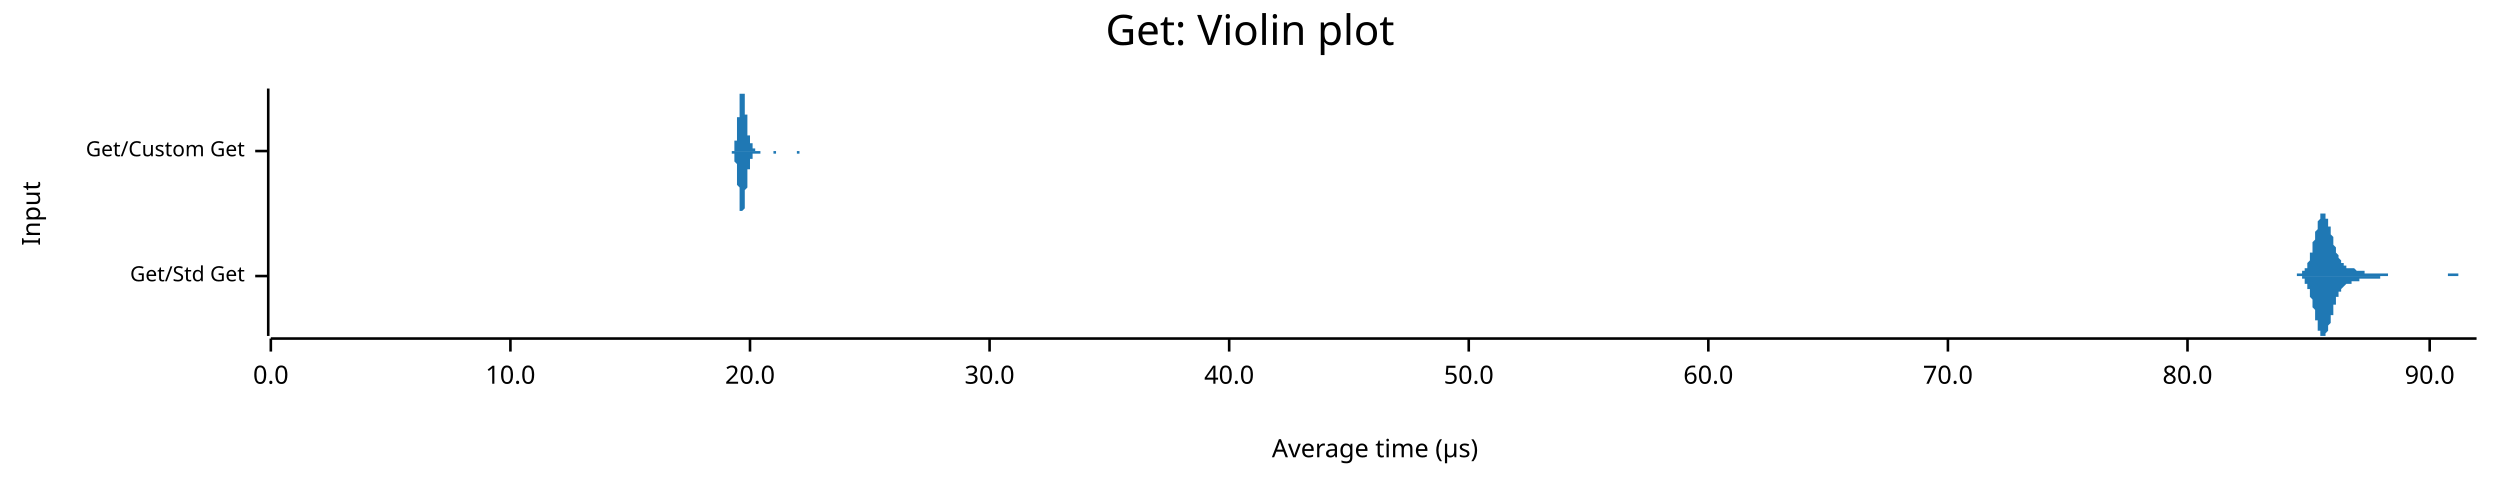
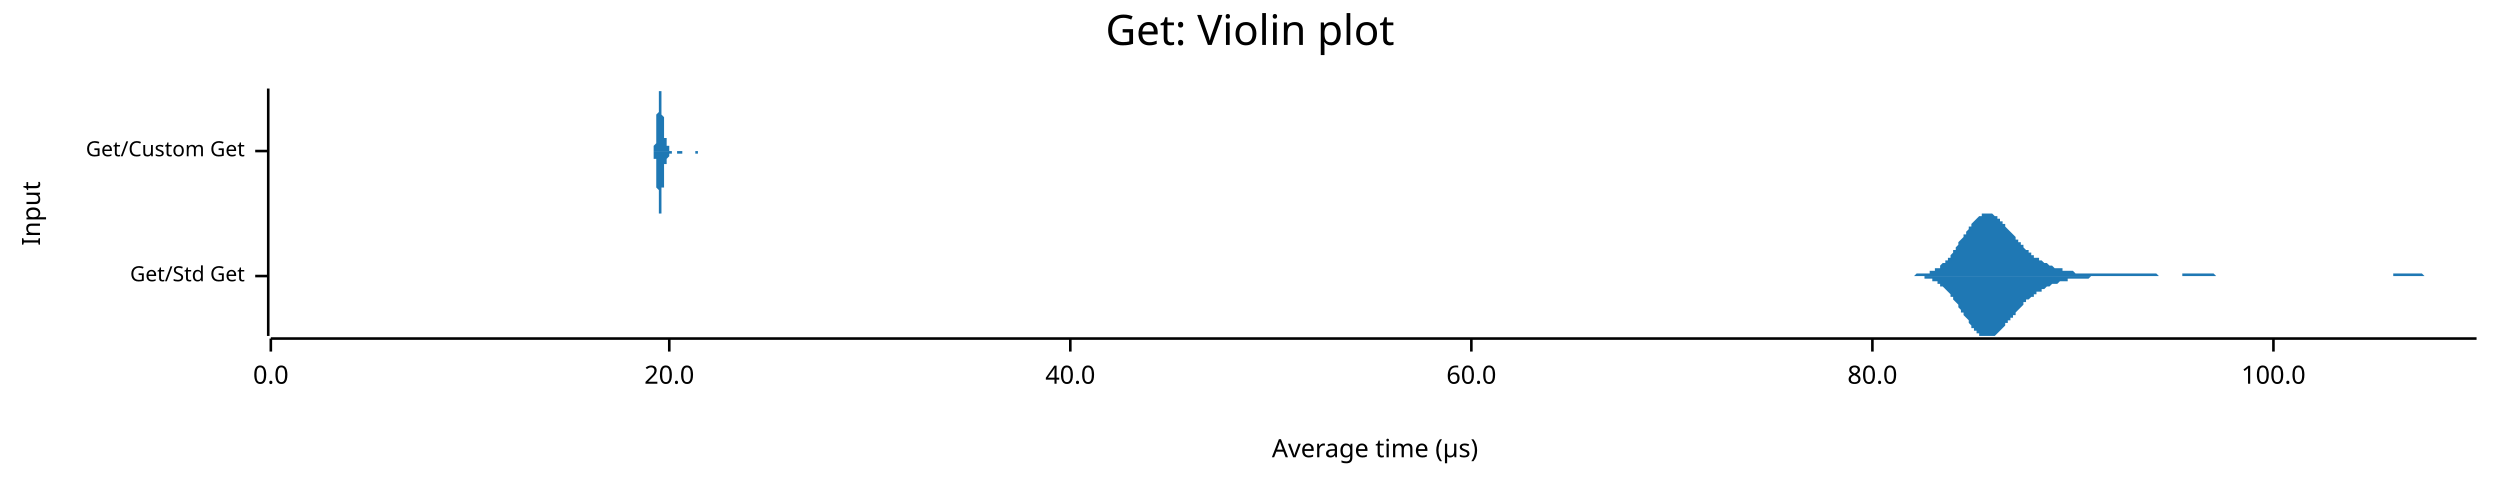
<svg xmlns="http://www.w3.org/2000/svg" width="960" height="186" viewBox="0 0 960 186">
  <text x="480" y="5" dy="0.76em" text-anchor="middle" font-family="sans-serif" font-size="16.129" opacity="1" fill="#000000">
Get: Violin plot
</text>
  <text x="8" y="82" dy="0.76em" text-anchor="middle" font-family="sans-serif" font-size="9.677" opacity="1" fill="#000000" transform="rotate(270, 8, 82)">
Input
</text>
  <text x="528" y="178" dy="-0.5ex" text-anchor="middle" font-family="sans-serif" font-size="9.677" opacity="1" fill="#000000">
Average time (µs)
</text>
  <polyline fill="none" opacity="1" stroke="#000000" stroke-width="1" points="103,34 103,129 " />
  <text x="94" y="106" dy="0.5ex" text-anchor="end" font-family="sans-serif" font-size="8.065" opacity="1" fill="#000000">
Get/Std Get
</text>
  <polyline fill="none" opacity="1" stroke="#000000" stroke-width="1" points="98,106 103,106 " />
  <text x="94" y="58" dy="0.5ex" text-anchor="end" font-family="sans-serif" font-size="8.065" opacity="1" fill="#000000">
Get/Custom Get
</text>
  <polyline fill="none" opacity="1" stroke="#000000" stroke-width="1" points="98,58 103,58 " />
  <polyline fill="none" opacity="1" stroke="#000000" stroke-width="1" points="104,130 951,130 " />
  <text x="104" y="140" dy="0.76em" text-anchor="middle" font-family="sans-serif" font-size="9.677" opacity="1" fill="#000000">
0.0
</text>
  <polyline fill="none" opacity="1" stroke="#000000" stroke-width="1" points="104,130 104,135 " />
-   <text x="196" y="140" dy="0.76em" text-anchor="middle" font-family="sans-serif" font-size="9.677" opacity="1" fill="#000000">
- 10.0
- </text>
-   <polyline fill="none" opacity="1" stroke="#000000" stroke-width="1" points="196,130 196,135 " />
-   <text x="288" y="140" dy="0.76em" text-anchor="middle" font-family="sans-serif" font-size="9.677" opacity="1" fill="#000000">
+   <text x="257" y="140" dy="0.76em" text-anchor="middle" font-family="sans-serif" font-size="9.677" opacity="1" fill="#000000">
20.0
</text>
-   <polyline fill="none" opacity="1" stroke="#000000" stroke-width="1" points="288,130 288,135 " />
-   <text x="380" y="140" dy="0.76em" text-anchor="middle" font-family="sans-serif" font-size="9.677" opacity="1" fill="#000000">
- 30.0
- </text>
-   <polyline fill="none" opacity="1" stroke="#000000" stroke-width="1" points="380,130 380,135 " />
-   <text x="472" y="140" dy="0.76em" text-anchor="middle" font-family="sans-serif" font-size="9.677" opacity="1" fill="#000000">
+   <polyline fill="none" opacity="1" stroke="#000000" stroke-width="1" points="257,130 257,135 " />
+   <text x="411" y="140" dy="0.76em" text-anchor="middle" font-family="sans-serif" font-size="9.677" opacity="1" fill="#000000">
40.0
</text>
-   <polyline fill="none" opacity="1" stroke="#000000" stroke-width="1" points="472,130 472,135 " />
-   <text x="564" y="140" dy="0.76em" text-anchor="middle" font-family="sans-serif" font-size="9.677" opacity="1" fill="#000000">
- 50.0
- </text>
-   <polyline fill="none" opacity="1" stroke="#000000" stroke-width="1" points="564,130 564,135 " />
-   <text x="656" y="140" dy="0.76em" text-anchor="middle" font-family="sans-serif" font-size="9.677" opacity="1" fill="#000000">
+   <polyline fill="none" opacity="1" stroke="#000000" stroke-width="1" points="411,130 411,135 " />
+   <text x="565" y="140" dy="0.76em" text-anchor="middle" font-family="sans-serif" font-size="9.677" opacity="1" fill="#000000">
60.0
</text>
-   <polyline fill="none" opacity="1" stroke="#000000" stroke-width="1" points="656,130 656,135 " />
-   <text x="748" y="140" dy="0.76em" text-anchor="middle" font-family="sans-serif" font-size="9.677" opacity="1" fill="#000000">
- 70.0
- </text>
-   <polyline fill="none" opacity="1" stroke="#000000" stroke-width="1" points="748,130 748,135 " />
-   <text x="840" y="140" dy="0.76em" text-anchor="middle" font-family="sans-serif" font-size="9.677" opacity="1" fill="#000000">
+   <polyline fill="none" opacity="1" stroke="#000000" stroke-width="1" points="565,130 565,135 " />
+   <text x="719" y="140" dy="0.76em" text-anchor="middle" font-family="sans-serif" font-size="9.677" opacity="1" fill="#000000">
80.0
</text>
-   <polyline fill="none" opacity="1" stroke="#000000" stroke-width="1" points="840,130 840,135 " />
-   <text x="933" y="140" dy="0.76em" text-anchor="middle" font-family="sans-serif" font-size="9.677" opacity="1" fill="#000000">
- 90.0
+   <polyline fill="none" opacity="1" stroke="#000000" stroke-width="1" points="719,130 719,135 " />
+   <text x="873" y="140" dy="0.76em" text-anchor="middle" font-family="sans-serif" font-size="9.677" opacity="1" fill="#000000">
+ 100.0
</text>
-   <polyline fill="none" opacity="1" stroke="#000000" stroke-width="1" points="933,130 933,135 " />
-   <polygon opacity="1" fill="#1F78B4" points="880,106 880,106 880,106 880,106 880,106 880,106 881,106 881,106 881,106 881,106 881,106 881,106 881,106 882,106 882,106 882,106 882,106 882,106 882,106 882,105 883,105 883,105 883,105 883,105 883,105 883,105 883,105 884,105 884,105 884,105 884,105 884,105 884,104 884,104 885,104 885,104 885,104 885,104 885,103 885,103 885,103 886,103 886,102 886,102 886,102 886,101 886,101 886,101 887,100 887,100 887,99 887,99 887,98 887,98 887,97 888,97 888,96 888,96 888,95 888,94 888,94 888,93 889,92 889,92 889,91 889,91 889,90 889,89 889,89 890,88 890,87 890,87 890,86 890,86 890,85 890,85 891,84 891,84 891,84 891,83 891,83 891,83 891,82 892,82 892,82 892,82 892,82 892,82 892,82 892,82 893,82 893,82 893,83 893,83 893,83 893,83 893,84 894,84 894,84 894,85 894,85 894,86 894,86 894,87 895,87 895,88 895,88 895,89 895,89 895,90 895,90 896,91 896,91 896,92 896,92 896,93 896,93 896,94 896,94 897,95 897,95 897,96 897,96 897,97 897,97 897,97 898,98 898,98 898,98 898,99 898,99 898,99 898,99 899,100 899,100 899,100 899,100 899,101 899,101 899,101 900,101 900,101 900,101 900,102 900,102 900,102 900,102 901,102 901,102 901,102 901,102 901,102 901,103 901,103 902,103 902,103 902,103 902,103 902,103 902,103 902,103 903,103 903,103 903,103 903,103 903,103 903,103 903,103 904,103 904,103 904,103 904,103 904,103 904,103 904,103 905,104 905,104 905,104 905,104 905,104 905,104 905,104 906,104 906,104 906,104 906,104 906,104 906,104 906,104 907,104 907,104 907,104 907,104 907,104 907,104 907,104 908,104 908,104 908,104 908,104 908,104 908,104 908,105 909,105 909,105 909,105 909,105 909,105 909,105 909,105 910,105 910,105 910,105 910,105 910,105 910,105 910,105 911,105 911,105 911,105 911,105 911,105 911,105 911,105 912,105 912,105 912,105 912,105 912,105 912,105 912,105 913,105 913,105 913,105 913,105 913,105 913,105 913,105 914,105 914,105 914,105 914,105 914,105 914,105 914,105 915,105 915,105 915,105 915,105 915,105 915,105 915,105 915,105 916,105 916,105 916,105 916,105 916,105 916,105 916,105 917,105 917,105 917,105 917,105 917,105 917,106 917,106 918,106 918,106 918,106 918,106 918,106 918,106 918,106 919,106 919,106 919,106 919,106 919,106 919,106 919,106 920,106 920,106 920,106 920,106 920,106 920,106 920,106 921,106 921,106 921,106 921,106 921,106 921,106 921,106 922,106 922,106 922,106 922,106 922,106 922,106 922,106 923,106 923,106 923,106 923,106 923,106 923,106 923,106 924,106 924,106 924,106 924,106 924,106 924,106 924,106 925,106 925,106 925,106 925,106 925,106 925,106 925,106 926,106 926,106 926,106 926,106 926,106 926,106 926,106 927,106 927,106 927,106 927,106 927,106 927,106 927,106 928,106 928,106 928,106 928,106 928,106 928,106 928,106 929,106 929,106 929,106 929,106 929,106 929,106 929,106 930,106 930,106 930,106 930,106 930,106 930,106 930,106 931,106 931,106 931,106 931,106 931,106 931,106 931,106 932,106 932,106 932,106 932,106 932,106 932,106 932,106 933,106 933,106 933,106 933,106 933,106 933,106 933,106 933,106 934,106 934,106 934,106 934,106 934,106 934,106 934,106 935,106 935,106 935,106 935,106 935,106 935,106 935,106 936,106 936,106 936,106 936,106 936,106 936,106 936,106 937,106 937,106 937,106 937,106 937,106 937,106 937,106 938,106 938,106 938,106 938,106 938,106 938,106 938,106 939,106 939,106 939,106 939,106 939,106 939,106 939,106 940,106 940,106 940,105 940,105 940,105 940,105 940,105 941,105 941,105 941,105 941,105 941,105 941,105 941,105 942,105 942,105 942,105 942,105 942,105 942,105 942,105 943,105 943,105 943,105 943,105 943,105 943,105 943,105 944,105 944,105 944,105 944,106 944,106 944,106 944,106 945,106 945,106 945,106 945,106 945,106 945,106 945,106 946,106 946,106 946,106 946,106 946,106 946,106 946,106 947,106 947,106 947,106 947,106 947,106 947,106 947,106 948,106 948,106 948,106 948,106 948,106 948,106 948,106 949,106 949,106 949,106 949,106 949,106 949,106 949,106 950,106 950,106 950,106 950,106 950,106 950,106 950,106 951,106 951,106 880,106 " />
-   <polygon opacity="1" fill="#1F78B4" points="880,106 880,106 880,106 880,106 880,106 880,106 881,106 881,106 881,106 881,106 881,106 881,106 881,106 882,106 882,106 882,106 882,106 882,106 882,106 882,106 883,106 883,106 883,106 883,106 883,106 883,106 883,106 884,106 884,107 884,107 884,107 884,107 884,107 884,107 885,107 885,107 885,108 885,108 885,108 885,108 885,109 886,109 886,109 886,109 886,110 886,110 886,111 886,111 887,111 887,112 887,112 887,113 887,113 887,114 887,114 888,115 888,115 888,116 888,117 888,117 888,118 888,118 889,119 889,120 889,120 889,121 889,122 889,122 889,123 890,123 890,124 890,125 890,125 890,126 890,126 890,127 891,127 891,128 891,128 891,128 891,129 891,129 891,129 892,129 892,129 892,129 892,129 892,129 892,129 892,129 893,129 893,129 893,129 893,129 893,128 893,128 893,128 894,127 894,127 894,127 894,126 894,126 894,125 894,125 895,124 895,124 895,123 895,123 895,122 895,122 895,121 896,121 896,120 896,120 896,119 896,119 896,118 896,118 896,117 897,117 897,116 897,116 897,115 897,115 897,115 897,114 898,114 898,114 898,113 898,113 898,113 898,112 898,112 899,112 899,112 899,111 899,111 899,111 899,111 899,111 900,110 900,110 900,110 900,110 900,110 900,110 900,110 901,109 901,109 901,109 901,109 901,109 901,109 901,109 902,109 902,109 902,109 902,109 902,109 902,109 902,109 903,109 903,108 903,108 903,108 903,108 903,108 903,108 904,108 904,108 904,108 904,108 904,108 904,108 904,108 905,108 905,108 905,108 905,108 905,108 905,108 905,108 906,108 906,108 906,108 906,108 906,108 906,107 906,107 907,107 907,107 907,107 907,107 907,107 907,107 907,107 908,107 908,107 908,107 908,107 908,107 908,107 908,107 909,107 909,107 909,107 909,107 909,107 909,107 909,107 910,107 910,107 910,107 910,107 910,107 910,107 910,107 911,107 911,107 911,107 911,107 911,107 911,107 911,107 912,107 912,107 912,107 912,107 912,107 912,107 912,107 913,107 913,107 913,107 913,107 913,107 913,107 913,107 914,107 914,107 914,107 914,107 914,107 914,107 914,106 915,106 915,106 915,106 915,106 915,106 915,106 915,106 915,106 916,106 916,106 916,106 916,106 916,106 916,106 916,106 917,106 917,106 917,106 917,106 917,106 917,106 917,106 918,106 918,106 918,106 918,106 918,106 918,106 918,106 919,106 919,106 919,106 919,106 919,106 919,106 919,106 920,106 920,106 920,106 920,106 920,106 920,106 920,106 921,106 921,106 921,106 921,106 921,106 921,106 921,106 922,106 922,106 922,106 922,106 922,106 922,106 922,106 923,106 923,106 923,106 923,106 923,106 923,106 923,106 924,106 924,106 924,106 924,106 924,106 924,106 924,106 925,106 925,106 925,106 925,106 925,106 925,106 925,106 926,106 926,106 926,106 926,106 926,106 926,106 926,106 927,106 927,106 927,106 927,106 927,106 927,106 927,106 928,106 928,106 928,106 928,106 928,106 928,106 928,106 929,106 929,106 929,106 929,106 929,106 929,106 929,106 930,106 930,106 930,106 930,106 930,106 930,106 930,106 931,106 931,106 931,106 931,106 931,106 931,106 931,106 932,106 932,106 932,106 932,106 932,106 932,106 932,106 933,106 933,106 933,106 933,106 933,106 933,106 933,106 933,106 934,106 934,106 934,106 934,106 934,106 934,106 934,106 935,106 935,106 935,106 935,106 935,106 935,106 935,106 936,106 936,106 936,106 936,106 936,106 936,106 936,106 937,106 937,106 937,106 937,106 937,106 937,106 937,106 938,106 938,106 938,106 938,106 938,106 938,106 938,106 939,106 939,106 939,106 939,106 939,106 939,106 939,106 940,106 940,106 940,106 940,106 940,106 940,106 940,106 941,106 941,106 941,106 941,106 941,106 941,106 941,106 942,106 942,106 942,106 942,106 942,106 942,106 942,106 943,106 943,106 943,106 943,106 943,106 943,106 943,106 944,106 944,106 944,106 944,106 944,106 944,106 944,106 945,106 945,106 945,106 945,106 945,106 945,106 945,106 946,106 946,106 946,106 946,106 946,106 946,106 946,106 947,106 947,106 947,106 947,106 947,106 947,106 947,106 948,106 948,106 948,106 948,106 948,106 948,106 948,106 949,106 949,106 949,106 949,106 949,106 949,106 949,106 950,106 950,106 950,106 950,106 950,106 950,106 950,106 951,106 951,106 880,106 " />
-   <polygon opacity="1" fill="#1F78B4" points="280,58 280,58 280,58 280,58 280,58 280,58 281,58 281,58 281,58 281,58 281,58 281,58 281,58 281,58 281,58 281,58 281,58 281,58 281,58 281,58 281,58 281,58 282,58 282,57 282,57 282,57 282,57 282,57 282,57 282,57 282,56 282,56 282,56 282,56 282,55 282,55 282,55 282,55 282,54 283,54 283,53 283,53 283,53 283,52 283,52 283,51 283,51 283,50 283,50 283,49 283,48 283,48 283,47 283,47 283,46 283,45 284,45 284,44 284,43 284,43 284,42 284,41 284,41 284,40 284,40 284,39 284,38 284,38 284,37 284,37 284,37 284,36 284,36 285,36 285,35 285,35 285,35 285,35 285,35 285,35 285,34 285,35 285,35 285,35 285,35 285,35 285,35 285,36 285,36 286,36 286,37 286,37 286,37 286,38 286,38 286,39 286,39 286,40 286,40 286,41 286,41 286,42 286,42 286,43 286,43 286,44 287,44 287,45 287,45 287,46 287,46 287,47 287,47 287,48 287,48 287,49 287,49 287,50 287,50 287,50 287,51 287,51 287,52 288,52 288,52 288,52 288,53 288,53 288,53 288,54 288,54 288,54 288,54 288,54 288,55 288,55 288,55 288,55 288,55 289,55 289,56 289,56 289,56 289,56 289,56 289,56 289,56 289,56 289,56 289,57 289,57 289,57 289,57 289,57 289,57 289,57 290,57 290,57 290,57 290,57 290,57 290,57 290,57 290,57 290,57 290,57 290,57 290,58 290,58 290,58 290,58 290,58 290,58 291,58 291,58 291,58 291,58 291,58 291,58 291,58 291,58 291,58 291,58 291,58 291,58 291,58 291,58 291,58 291,58 292,58 292,58 292,58 292,58 292,58 292,58 292,58 292,58 292,58 292,58 292,58 292,58 292,58 292,58 292,58 292,58 292,58 293,58 293,58 293,58 293,58 293,58 293,58 293,58 293,58 293,58 293,58 293,58 293,58 293,58 293,58 293,58 293,58 293,58 294,58 294,58 294,58 294,58 294,58 294,58 294,58 294,58 294,58 294,58 294,58 294,58 294,58 294,58 294,58 294,58 294,58 295,58 295,58 295,58 295,58 295,58 295,58 295,58 295,58 295,58 295,58 295,58 295,58 295,58 295,58 295,58 295,58 296,58 296,58 296,58 296,58 296,58 296,58 296,58 296,58 296,58 296,58 296,58 296,58 296,58 296,58 296,58 296,58 296,58 297,58 297,58 297,58 297,58 297,58 297,58 297,58 297,58 297,58 297,58 297,58 297,58 297,58 297,58 297,58 297,58 297,58 298,58 298,58 298,58 298,58 298,58 298,58 298,58 298,58 298,58 298,58 298,58 298,58 298,58 298,58 298,58 298,58 299,58 299,58 299,58 299,58 299,58 299,58 299,58 299,58 299,58 299,58 299,58 299,58 299,58 299,58 299,58 299,58 299,58 300,58 300,58 300,58 300,58 300,58 300,58 300,58 300,58 300,58 300,58 300,58 300,58 300,58 300,58 300,58 300,58 300,58 301,58 301,58 301,58 301,58 301,58 301,58 301,58 301,58 301,58 301,58 301,58 301,58 301,58 301,58 301,58 301,58 302,58 302,58 302,58 302,58 302,58 302,58 302,58 302,58 302,58 302,58 302,58 302,58 302,58 302,58 302,58 302,58 302,58 303,58 303,58 303,58 303,58 303,58 303,58 303,58 303,58 303,58 303,58 303,58 303,58 303,58 303,58 303,58 303,58 303,58 304,58 304,58 304,58 304,58 304,58 304,58 304,58 304,58 304,58 304,58 304,58 304,58 304,58 304,58 304,58 304,58 305,58 305,58 305,58 305,58 305,58 305,58 305,58 305,58 305,58 305,58 305,58 305,58 305,58 305,58 305,58 305,58 305,58 306,58 306,58 306,58 306,58 306,58 306,58 306,58 306,58 306,58 306,58 306,58 306,58 306,58 306,58 306,58 306,58 306,58 307,58 307,58 307,58 307,58 307,58 307,58 307,58 307,58 307,58 307,58 307,58 307,58 307,58 307,58 307,58 307,58 307,58 308,58 308,58 308,58 308,58 308,58 308,58 308,58 308,58 308,58 308,58 308,58 308,58 308,58 308,58 308,58 308,58 309,58 309,58 309,58 309,58 309,58 309,58 309,58 309,58 309,58 309,58 309,58 309,58 309,58 309,58 309,58 309,58 309,58 310,58 310,58 310,58 310,58 310,58 310,58 310,58 310,58 310,58 310,58 310,58 280,58 " />
-   <polygon opacity="1" fill="#1F78B4" points="280,58 280,58 280,58 280,58 280,58 280,58 281,58 281,58 281,58 281,58 281,58 281,58 281,58 281,58 281,59 281,59 281,59 281,59 281,59 281,59 281,59 281,59 282,59 282,59 282,59 282,59 282,59 282,60 282,60 282,60 282,60 282,60 282,61 282,61 282,61 282,61 282,62 282,62 282,62 283,63 283,63 283,63 283,64 283,64 283,65 283,65 283,66 283,66 283,67 283,67 283,68 283,69 283,69 283,70 283,71 283,71 284,72 284,73 284,73 284,74 284,74 284,75 284,76 284,76 284,77 284,77 284,78 284,79 284,79 284,79 284,80 284,80 284,81 285,81 285,81 285,81 285,82 285,82 285,82 285,82 285,82 285,82 285,82 285,82 285,82 285,81 285,81 285,81 285,81 286,80 286,80 286,80 286,79 286,79 286,78 286,78 286,77 286,77 286,76 286,76 286,75 286,75 286,74 286,74 286,73 286,73 287,72 287,72 287,71 287,71 287,70 287,70 287,69 287,69 287,68 287,68 287,67 287,67 287,66 287,66 287,66 287,65 287,65 288,65 288,64 288,64 288,64 288,63 288,63 288,63 288,63 288,62 288,62 288,62 288,62 288,62 288,62 288,61 288,61 289,61 289,61 289,61 289,61 289,61 289,60 289,60 289,60 289,60 289,60 289,60 289,60 289,60 289,60 289,60 289,60 289,59 290,59 290,59 290,59 290,59 290,59 290,59 290,59 290,59 290,59 290,59 290,59 290,59 290,59 290,59 290,59 290,59 290,59 291,59 291,59 291,59 291,59 291,59 291,59 291,59 291,59 291,59 291,59 291,59 291,59 291,59 291,59 291,59 291,59 292,59 292,59 292,59 292,59 292,59 292,59 292,59 292,59 292,59 292,58 292,58 292,58 292,58 292,58 292,58 292,58 292,58 293,58 293,58 293,58 293,58 293,58 293,58 293,58 293,58 293,58 293,58 293,58 293,58 293,58 293,58 293,58 293,58 293,58 294,58 294,58 294,58 294,58 294,58 294,58 294,58 294,58 294,58 294,58 294,58 294,58 294,58 294,58 294,58 294,58 294,58 295,58 295,58 295,58 295,58 295,58 295,58 295,58 295,58 295,58 295,58 295,58 295,58 295,58 295,58 295,58 295,58 296,58 296,58 296,58 296,58 296,58 296,58 296,58 296,58 296,58 296,58 296,58 296,58 296,58 296,58 296,58 296,58 296,58 297,58 297,59 297,59 297,59 297,59 297,59 297,59 297,59 297,59 297,59 297,59 297,59 297,59 297,59 297,59 297,59 297,59 298,59 298,59 298,59 298,59 298,59 298,59 298,59 298,59 298,59 298,59 298,58 298,58 298,58 298,58 298,58 298,58 299,58 299,58 299,58 299,58 299,58 299,58 299,58 299,58 299,58 299,58 299,58 299,58 299,58 299,58 299,58 299,58 299,58 300,58 300,58 300,58 300,58 300,58 300,58 300,58 300,58 300,58 300,58 300,58 300,58 300,58 300,58 300,58 300,58 300,58 301,58 301,58 301,58 301,58 301,58 301,58 301,58 301,58 301,58 301,58 301,58 301,58 301,58 301,58 301,58 301,58 302,58 302,58 302,58 302,58 302,58 302,58 302,58 302,58 302,58 302,58 302,58 302,58 302,58 302,58 302,58 302,58 302,58 303,58 303,58 303,58 303,58 303,58 303,58 303,58 303,58 303,58 303,58 303,58 303,58 303,58 303,58 303,58 303,58 303,58 304,58 304,58 304,58 304,58 304,58 304,58 304,58 304,58 304,58 304,58 304,58 304,58 304,58 304,58 304,58 304,58 305,58 305,58 305,58 305,58 305,58 305,58 305,58 305,58 305,58 305,58 305,58 305,58 305,58 305,58 305,58 305,58 305,58 306,58 306,58 306,58 306,58 306,58 306,58 306,59 306,59 306,59 306,59 306,59 306,59 306,59 306,59 306,59 306,59 306,59 307,59 307,59 307,59 307,59 307,59 307,59 307,59 307,59 307,59 307,59 307,59 307,59 307,59 307,59 307,59 307,58 307,58 308,58 308,58 308,58 308,58 308,58 308,58 308,58 308,58 308,58 308,58 308,58 308,58 308,58 308,58 308,58 308,58 309,58 309,58 309,58 309,58 309,58 309,58 309,58 309,58 309,58 309,58 309,58 309,58 309,58 309,58 309,58 309,58 309,58 310,58 310,58 310,58 310,58 310,58 310,58 310,58 310,58 310,58 310,58 310,58 280,58 " />
+   <polyline fill="none" opacity="1" stroke="#000000" stroke-width="1" points="873,130 873,135 " />
+   <polygon opacity="1" fill="#1F78B4" points="731,106 732,106 732,106 733,106 733,106 734,106 734,106 734,106 735,106 735,106 736,105 736,105 737,105 737,105 738,105 738,105 738,105 739,105 739,105 740,105 740,105 741,105 741,104 741,104 742,104 742,104 743,104 743,103 744,103 744,103 745,103 745,102 745,102 746,101 746,101 747,101 747,100 748,100 748,99 749,99 749,98 749,98 750,97 750,96 751,96 751,95 752,94 752,94 752,93 753,92 753,92 754,91 754,90 755,90 755,89 756,88 756,88 756,87 757,87 757,86 758,85 758,85 759,84 759,84 759,84 760,83 760,83 761,83 761,82 762,82 762,82 763,82 763,82 763,82 764,82 764,82 765,82 765,82 766,83 766,83 767,83 767,84 767,84 768,84 768,85 769,85 769,86 770,86 770,87 770,87 771,88 771,88 772,89 772,89 773,90 773,90 774,91 774,91 774,92 775,92 775,93 776,93 776,94 777,94 777,95 777,95 778,96 778,96 779,96 779,97 780,97 780,98 781,98 781,98 781,99 782,99 782,99 783,99 783,100 784,100 784,100 785,101 785,101 785,101 786,101 786,101 787,102 787,102 788,102 788,102 788,102 789,103 789,103 790,103 790,103 791,103 791,103 792,103 792,104 792,104 793,104 793,104 794,104 794,104 795,104 795,104 796,104 796,104 796,104 797,105 797,105 798,105 798,105 799,105 799,105 799,105 800,105 800,105 801,105 801,105 802,105 802,105 803,105 803,105 803,105 804,105 804,105 805,105 805,105 806,105 806,105 806,105 807,105 807,105 808,105 808,105 809,105 809,105 810,105 810,105 810,105 811,105 811,105 812,105 812,105 813,105 813,105 814,105 814,105 814,105 815,105 815,105 816,105 816,105 817,105 817,105 817,105 818,105 818,105 819,105 819,105 820,105 820,105 821,105 821,105 821,105 822,105 822,105 823,105 823,105 824,105 824,105 824,105 825,105 825,105 826,105 826,105 827,105 827,105 828,105 828,105 828,105 829,106 829,106 830,106 830,106 831,106 831,106 832,106 832,106 832,106 833,106 833,106 834,106 834,106 835,106 835,106 835,106 836,106 836,106 837,106 837,106 838,106 838,105 839,105 839,105 839,105 840,105 840,105 841,105 841,105 842,105 842,105 842,105 843,105 843,105 844,105 844,105 845,105 845,105 846,105 846,105 846,105 847,105 847,105 848,105 848,105 849,105 849,105 850,105 850,105 850,105 851,106 851,106 852,106 852,106 853,106 853,106 853,106 854,106 854,106 855,106 855,106 856,106 856,106 857,106 857,106 857,106 858,106 858,106 859,106 859,106 860,106 860,106 860,106 861,106 861,106 862,106 862,106 863,106 863,106 864,106 864,106 864,106 865,106 865,106 866,106 866,106 867,106 867,106 868,106 868,106 868,106 869,106 869,106 870,106 870,106 871,106 871,106 871,106 872,106 872,106 873,106 873,106 874,106 874,106 875,106 875,106 875,106 876,106 876,106 877,106 877,106 878,106 878,106 878,106 879,106 879,106 880,106 880,106 881,106 881,106 882,106 882,106 882,106 883,106 883,106 884,106 884,106 885,106 885,106 886,106 886,106 886,106 887,106 887,106 888,106 888,106 889,106 889,106 889,106 890,106 890,106 891,106 891,106 892,106 892,106 893,106 893,106 893,106 894,106 894,106 895,106 895,106 896,106 896,106 896,106 897,106 897,106 898,106 898,106 899,106 899,106 900,106 900,106 900,106 901,106 901,106 902,106 902,106 903,106 903,106 904,106 904,106 904,106 905,106 905,106 906,106 906,106 907,106 907,106 907,106 908,106 908,106 909,106 909,106 910,106 910,106 911,106 911,106 911,106 912,106 912,106 913,106 913,106 914,106 914,106 914,106 915,106 915,106 916,106 916,106 917,106 917,106 918,106 918,106 918,106 919,106 919,105 920,105 920,105 921,105 921,105 922,105 922,105 922,105 923,105 923,105 924,105 924,105 925,105 925,105 925,105 926,105 926,105 927,105 927,105 928,105 928,105 929,105 929,105 929,105 930,105 930,105 931,106 931,106 932,106 932,106 932,106 933,106 933,106 934,106 934,106 935,106 935,106 936,106 936,106 936,106 937,106 937,106 938,106 938,106 939,106 939,106 940,106 940,106 940,106 941,106 941,106 942,106 942,106 943,106 943,106 943,106 944,106 944,106 945,106 945,106 946,106 946,106 947,106 947,106 947,106 948,106 948,106 949,106 949,106 950,106 950,106 951,106 951,106 731,106 " />
+   <polygon opacity="1" fill="#1F78B4" points="731,106 732,106 732,106 733,106 733,106 734,106 734,106 734,106 735,106 735,106 736,106 736,106 737,106 737,106 738,106 738,106 738,106 739,106 739,107 740,107 740,107 741,107 741,107 741,107 742,107 742,108 743,108 743,108 744,108 744,109 745,109 745,109 745,110 746,110 746,110 747,111 747,111 748,112 748,112 749,113 749,113 749,114 750,114 750,115 751,116 751,116 752,117 752,118 752,118 753,119 753,120 754,120 754,121 755,122 755,122 756,123 756,124 756,124 757,125 757,126 758,126 758,127 759,127 759,127 759,128 760,128 760,129 761,129 761,129 762,129 762,129 763,129 763,129 763,129 764,129 764,129 765,129 765,129 766,129 766,129 767,128 767,128 767,128 768,127 768,127 769,126 769,126 770,125 770,125 770,124 771,124 771,123 772,123 772,122 773,122 773,121 774,121 774,120 774,120 775,119 775,119 776,118 776,118 777,117 777,117 777,116 778,116 778,115 779,115 779,115 780,114 780,114 781,114 781,113 781,113 782,113 782,112 783,112 783,112 784,112 784,111 785,111 785,111 785,111 786,110 786,110 787,110 787,110 788,109 788,109 788,109 789,109 789,109 790,109 790,109 791,108 791,108 792,108 792,108 792,108 793,108 793,108 794,108 794,107 795,107 795,107 796,107 796,107 796,107 797,107 797,107 798,107 798,107 799,107 799,107 799,107 800,107 800,107 801,107 801,107 802,107 802,107 803,106 803,106 803,106 804,106 804,106 805,106 805,106 806,106 806,106 806,106 807,106 807,106 808,106 808,106 809,106 809,106 810,106 810,106 810,106 811,106 811,106 812,106 812,106 813,106 813,106 814,106 814,106 814,106 815,106 815,106 816,106 816,106 817,106 817,106 817,106 818,106 818,106 819,106 819,106 820,106 820,106 821,106 821,106 821,106 822,106 822,106 823,106 823,106 824,106 824,106 824,106 825,106 825,106 826,106 826,106 827,106 827,106 828,106 828,106 828,106 829,106 829,106 830,106 830,106 831,106 831,106 832,106 832,106 832,106 833,106 833,106 834,106 834,106 835,106 835,106 835,106 836,106 836,106 837,106 837,106 838,106 838,106 839,106 839,106 839,106 840,106 840,106 841,106 841,106 842,106 842,106 842,106 843,106 843,106 844,106 844,106 845,106 845,106 846,106 846,106 846,106 847,106 847,106 848,106 848,106 849,106 849,106 850,106 850,106 850,106 851,106 851,106 852,106 852,106 853,106 853,106 853,106 854,106 854,106 855,106 855,106 856,106 856,106 857,106 857,106 857,106 858,106 858,106 859,106 859,106 860,106 860,106 860,106 861,106 861,106 862,106 862,106 863,106 863,106 864,106 864,106 864,106 865,106 865,106 866,106 866,106 867,106 867,106 868,106 868,106 868,106 869,106 869,106 870,106 870,106 871,106 871,106 871,106 872,106 872,106 873,106 873,106 874,106 874,106 875,106 875,106 875,106 876,106 876,106 877,106 877,106 878,106 878,106 878,106 879,106 879,106 880,106 880,106 881,106 881,106 882,106 882,106 882,106 883,106 883,106 884,106 884,106 885,106 885,106 886,106 886,106 886,106 887,106 887,106 888,106 888,106 889,106 889,106 889,106 890,106 890,106 891,106 891,106 892,106 892,106 893,106 893,106 893,106 894,106 894,106 895,106 895,106 896,106 896,106 896,106 897,106 897,106 898,106 898,106 899,106 899,106 900,106 900,106 900,106 901,106 901,106 902,106 902,106 903,106 903,106 904,106 904,106 904,106 905,106 905,106 906,106 906,106 907,106 907,106 907,106 908,106 908,106 909,106 909,106 910,106 910,106 911,106 911,106 911,106 912,106 912,106 913,106 913,106 914,106 914,106 914,106 915,106 915,106 916,106 916,106 917,106 917,106 918,106 918,106 918,106 919,106 919,106 920,106 920,106 921,106 921,106 922,106 922,106 922,106 923,106 923,106 924,106 924,106 925,106 925,106 925,106 926,106 926,106 927,106 927,106 928,106 928,106 929,106 929,106 929,106 930,106 930,106 931,106 931,106 932,106 932,106 932,106 933,106 933,106 934,106 934,106 935,106 935,106 936,106 936,106 936,106 937,106 937,106 938,106 938,106 939,106 939,106 940,106 940,106 940,106 941,106 941,106 942,106 942,106 943,106 943,106 943,106 944,106 944,106 945,106 945,106 946,106 946,106 947,106 947,106 947,106 948,106 948,106 949,106 949,106 950,106 950,106 951,106 951,106 731,106 " />
+   <polygon opacity="1" fill="#1F78B4" points="250,58 250,58 250,58 250,58 250,58 250,58 250,58 250,58 250,58 250,58 250,58 250,58 250,58 250,58 250,58 251,58 251,58 251,58 251,58 251,58 251,58 251,58 251,58 251,58 251,58 251,58 251,58 251,58 251,57 251,57 251,57 251,57 251,57 251,57 251,57 251,56 251,56 251,56 251,56 251,56 252,55 252,55 252,55 252,55 252,54 252,54 252,54 252,53 252,53 252,52 252,52 252,51 252,51 252,50 252,50 252,49 252,49 252,48 252,48 252,47 252,47 252,46 252,45 252,45 252,44 253,43 253,43 253,42 253,42 253,41 253,40 253,40 253,39 253,39 253,38 253,38 253,37 253,37 253,36 253,36 253,36 253,35 253,35 253,35 253,35 253,35 253,35 253,35 253,34 253,35 254,35 254,35 254,35 254,35 254,35 254,36 254,36 254,36 254,37 254,37 254,37 254,38 254,38 254,39 254,39 254,40 254,40 254,41 254,41 254,42 254,42 254,43 254,43 254,44 254,44 255,45 255,45 255,46 255,46 255,47 255,47 255,48 255,48 255,48 255,49 255,49 255,50 255,50 255,50 255,51 255,51 255,51 255,52 255,52 255,52 255,52 255,52 255,53 255,53 255,53 256,53 256,53 256,54 256,54 256,54 256,54 256,54 256,54 256,54 256,55 256,55 256,55 256,55 256,55 256,55 256,55 256,55 256,55 256,55 256,56 256,56 256,56 256,56 256,56 256,56 257,56 257,56 257,56 257,56 257,56 257,56 257,57 257,57 257,57 257,57 257,57 257,57 257,57 257,57 257,57 257,57 257,57 257,57 257,57 257,57 257,57 257,57 257,58 257,58 257,58 258,58 258,58 258,58 258,58 258,58 258,58 258,58 258,58 258,58 258,58 258,58 258,58 258,58 258,58 258,58 258,58 258,58 258,58 258,58 258,58 258,58 258,58 258,58 258,58 258,58 258,58 259,58 259,58 259,58 259,58 259,58 259,58 259,58 259,58 259,58 259,58 259,58 259,58 259,58 259,58 259,58 259,58 259,58 259,58 259,58 259,58 259,58 259,58 259,58 259,58 259,58 260,58 260,58 260,58 260,58 260,58 260,58 260,58 260,58 260,58 260,58 260,58 260,58 260,58 260,58 260,58 260,58 260,58 260,58 260,58 260,58 260,58 260,58 260,58 260,58 260,58 261,58 261,58 261,58 261,58 261,58 261,58 261,58 261,58 261,58 261,58 261,58 261,58 261,58 261,58 261,58 261,58 261,58 261,58 261,58 261,58 261,58 261,58 261,58 261,58 261,58 262,58 262,58 262,58 262,58 262,58 262,58 262,58 262,58 262,58 262,58 262,58 262,58 262,58 262,58 262,58 262,58 262,58 262,58 262,58 262,58 262,58 262,58 262,58 262,58 262,58 263,58 263,58 263,58 263,58 263,58 263,58 263,58 263,58 263,58 263,58 263,58 263,58 263,58 263,58 263,58 263,58 263,58 263,58 263,58 263,58 263,58 263,58 263,58 263,58 263,58 264,58 264,58 264,58 264,58 264,58 264,58 264,58 264,58 264,58 264,58 264,58 264,58 264,58 264,58 264,58 264,58 264,58 264,58 264,58 264,58 264,58 264,58 264,58 264,58 264,58 265,58 265,58 265,58 265,58 265,58 265,58 265,58 265,58 265,58 265,58 265,58 265,58 265,58 265,58 265,58 265,58 265,58 265,58 265,58 265,58 265,58 265,58 265,58 265,58 265,58 266,58 266,58 266,58 266,58 266,58 266,58 266,58 266,58 266,58 266,58 266,58 266,58 266,58 266,58 266,58 266,58 266,58 266,58 266,58 266,58 266,58 266,58 266,58 266,58 266,58 267,58 267,58 267,58 267,58 267,58 267,58 267,58 267,58 267,58 267,58 267,58 267,58 267,58 267,58 267,58 267,58 267,58 267,58 267,58 267,58 267,58 267,58 267,58 267,58 267,58 268,58 268,58 268,58 268,58 268,58 268,58 268,58 268,58 268,58 268,58 268,58 268,58 268,58 268,58 268,58 268,58 268,58 268,58 268,58 268,58 268,58 268,58 268,58 268,58 268,58 269,58 269,58 269,58 269,58 269,58 269,58 269,58 269,58 269,58 269,58 269,58 269,58 269,58 269,58 269,58 269,58 269,58 269,58 269,58 269,58 269,58 269,58 269,58 269,58 269,58 270,58 270,58 270,58 270,58 270,58 270,58 270,58 270,58 270,58 270,58 250,58 " />
+   <polygon opacity="1" fill="#1F78B4" points="250,58 250,58 250,58 250,58 250,58 250,58 250,58 250,58 250,58 250,58 250,58 250,58 250,58 250,58 250,58 251,58 251,58 251,58 251,58 251,59 251,59 251,59 251,59 251,59 251,59 251,59 251,59 251,59 251,59 251,59 251,59 251,59 251,60 251,60 251,60 251,60 251,60 251,60 251,61 251,61 252,61 252,61 252,62 252,62 252,62 252,63 252,63 252,63 252,64 252,64 252,65 252,65 252,66 252,66 252,67 252,67 252,68 252,68 252,69 252,69 252,70 252,71 252,71 252,72 252,72 253,73 253,74 253,74 253,75 253,76 253,76 253,77 253,77 253,78 253,78 253,79 253,79 253,80 253,80 253,80 253,81 253,81 253,81 253,82 253,82 253,82 253,82 253,82 253,82 253,82 254,82 254,82 254,82 254,81 254,81 254,81 254,81 254,80 254,80 254,80 254,79 254,79 254,78 254,78 254,77 254,77 254,76 254,76 254,75 254,75 254,74 254,74 254,73 254,73 254,72 255,72 255,71 255,71 255,70 255,70 255,69 255,69 255,68 255,68 255,68 255,67 255,67 255,67 255,66 255,66 255,66 255,65 255,65 255,65 255,64 255,64 255,64 255,64 255,64 255,63 256,63 256,63 256,63 256,63 256,63 256,62 256,62 256,62 256,62 256,62 256,62 256,62 256,62 256,62 256,61 256,61 256,61 256,61 256,61 256,61 256,61 256,61 256,61 256,61 256,61 257,60 257,60 257,60 257,60 257,60 257,60 257,60 257,60 257,60 257,60 257,60 257,60 257,60 257,60 257,59 257,59 257,59 257,59 257,59 257,59 257,59 257,59 257,59 257,59 257,59 258,59 258,59 258,59 258,59 258,59 258,59 258,59 258,59 258,59 258,59 258,59 258,59 258,58 258,58 258,58 258,58 258,58 258,58 258,58 258,58 258,58 258,58 258,58 258,58 258,58 258,58 259,58 259,58 259,58 259,58 259,58 259,58 259,58 259,58 259,58 259,58 259,58 259,58 259,58 259,58 259,58 259,58 259,58 259,58 259,58 259,58 259,58 259,58 259,58 259,58 259,58 260,58 260,58 260,58 260,58 260,58 260,58 260,58 260,58 260,58 260,58 260,58 260,58 260,58 260,58 260,58 260,58 260,58 260,58 260,58 260,59 260,59 260,59 260,59 260,59 260,59 261,59 261,59 261,59 261,59 261,59 261,59 261,59 261,59 261,59 261,59 261,59 261,59 261,59 261,59 261,59 261,59 261,59 261,59 261,59 261,59 261,59 261,59 261,59 261,59 261,59 262,59 262,59 262,59 262,59 262,59 262,59 262,59 262,59 262,59 262,59 262,59 262,59 262,59 262,59 262,59 262,59 262,59 262,59 262,59 262,59 262,59 262,59 262,59 262,59 262,58 263,58 263,58 263,58 263,58 263,58 263,58 263,58 263,58 263,58 263,58 263,58 263,58 263,58 263,58 263,58 263,58 263,58 263,58 263,58 263,58 263,58 263,58 263,58 263,58 263,58 264,58 264,58 264,58 264,58 264,58 264,58 264,58 264,58 264,58 264,58 264,58 264,58 264,58 264,58 264,58 264,58 264,58 264,58 264,58 264,58 264,58 264,58 264,58 264,58 264,58 265,58 265,58 265,58 265,58 265,58 265,58 265,58 265,58 265,58 265,58 265,58 265,58 265,58 265,58 265,58 265,58 265,58 265,58 265,58 265,58 265,58 265,58 265,58 265,58 265,58 266,58 266,58 266,58 266,58 266,58 266,58 266,58 266,58 266,58 266,58 266,58 266,58 266,58 266,58 266,58 266,58 266,58 266,58 266,58 266,58 266,58 266,58 266,58 266,58 266,58 267,58 267,58 267,58 267,58 267,58 267,58 267,58 267,58 267,59 267,59 267,59 267,59 267,59 267,59 267,59 267,59 267,59 267,59 267,59 267,59 267,59 267,59 267,59 267,59 267,59 268,59 268,59 268,59 268,59 268,59 268,59 268,59 268,59 268,59 268,59 268,59 268,58 268,58 268,58 268,58 268,58 268,58 268,58 268,58 268,58 268,58 268,58 268,58 268,58 268,58 269,58 269,58 269,58 269,58 269,58 269,58 269,58 269,58 269,58 269,58 269,58 269,58 269,58 269,58 269,58 269,58 269,58 269,58 269,58 269,58 269,58 269,58 269,58 269,58 269,58 270,58 270,58 270,58 270,58 270,58 270,58 270,58 270,58 270,58 270,58 250,58 " />
</svg>
